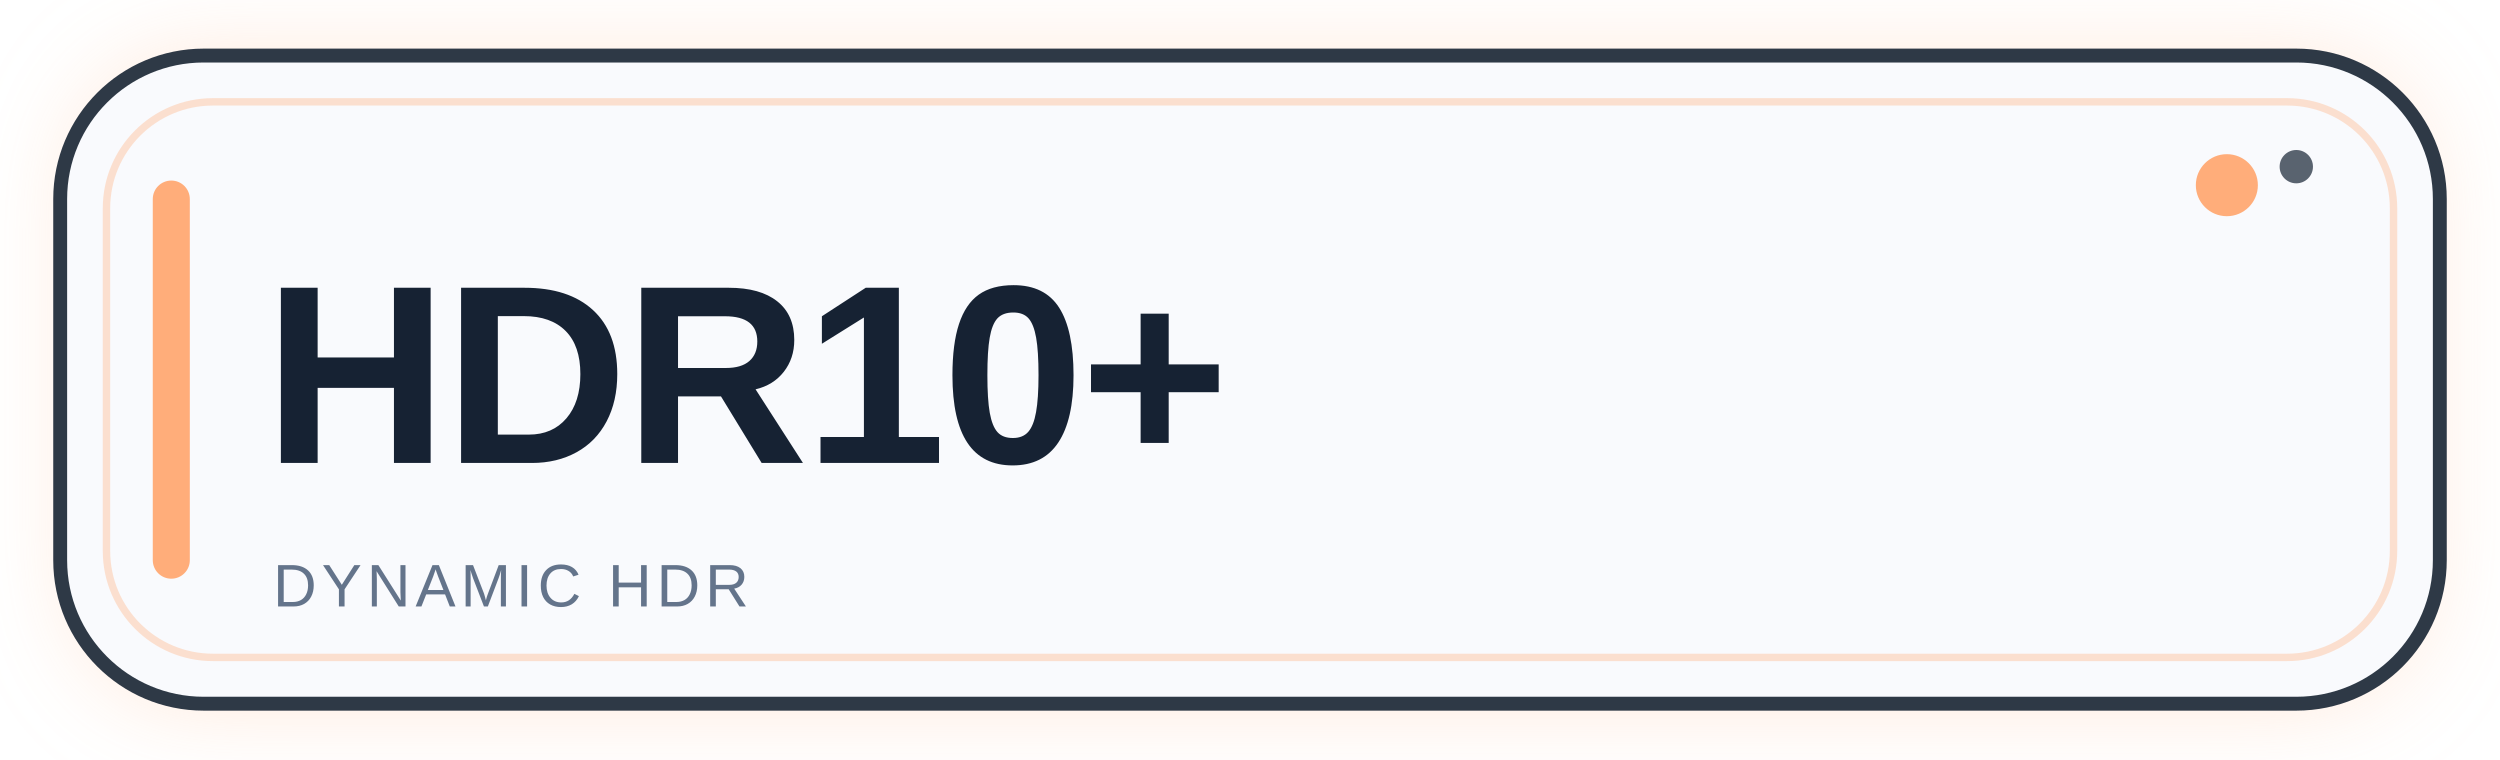
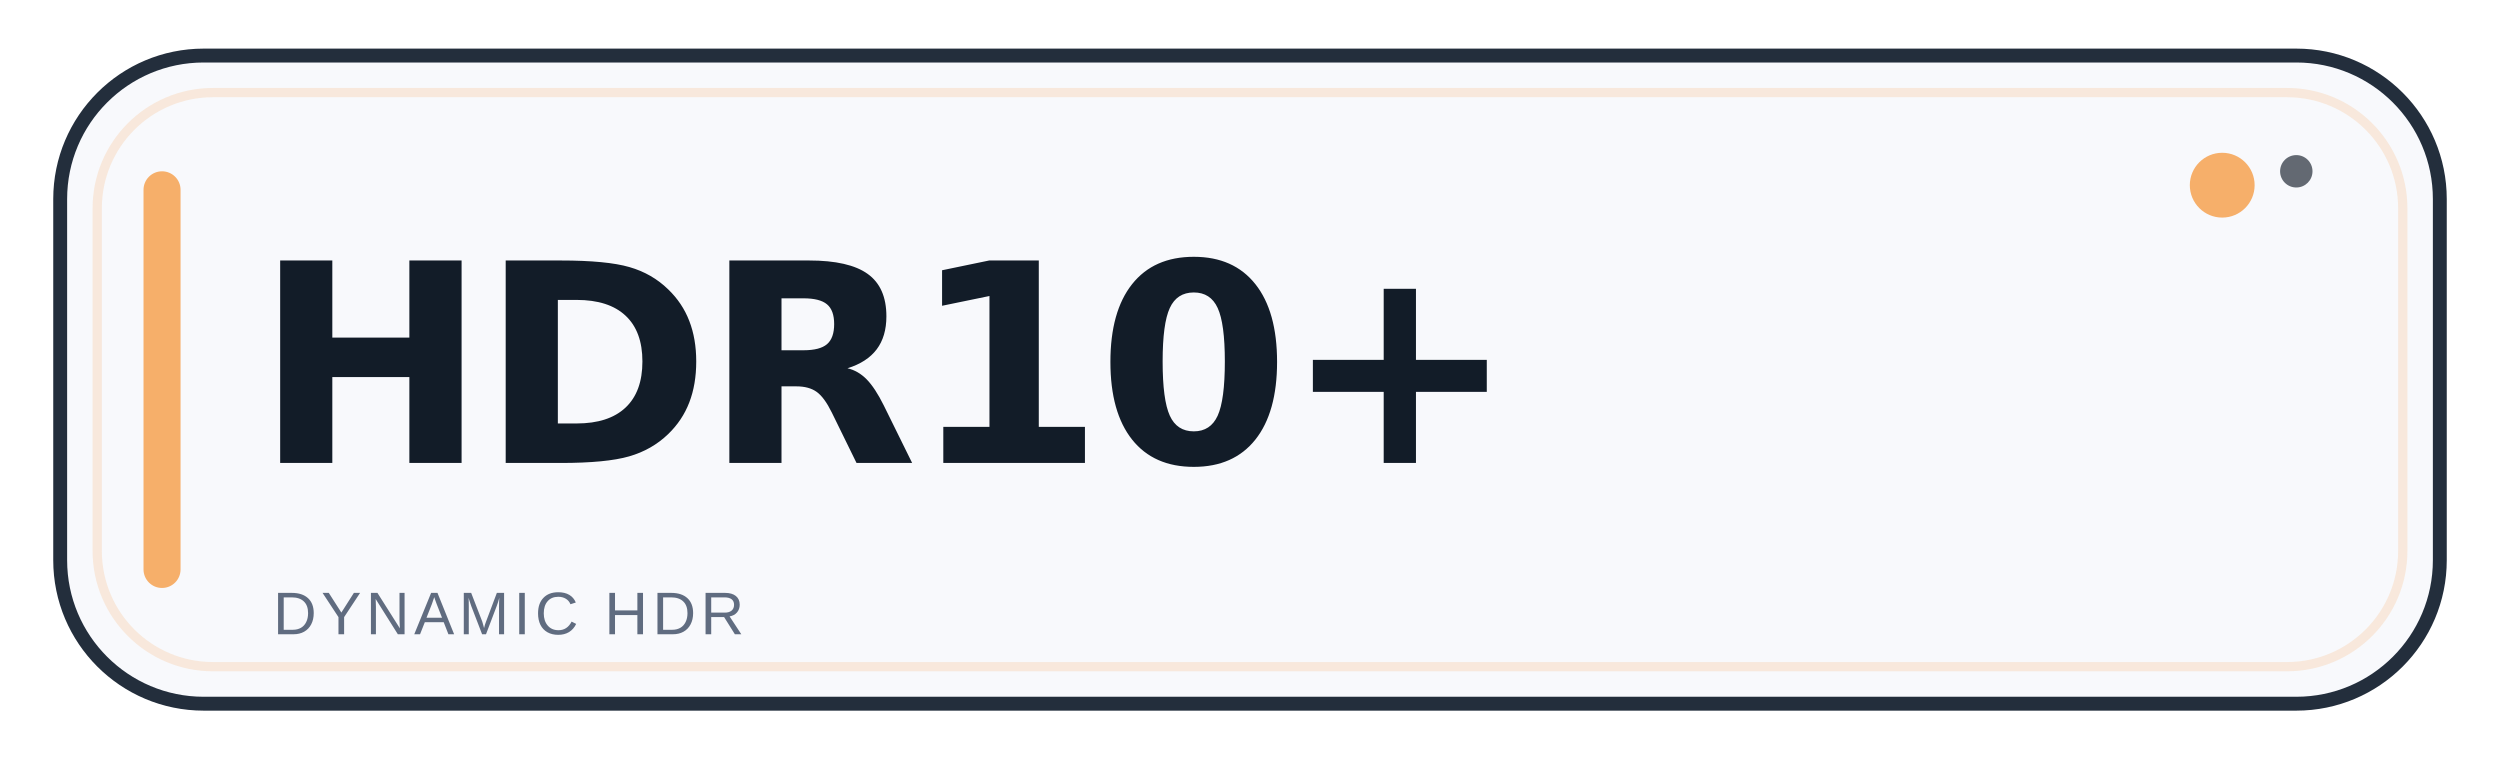
<svg xmlns="http://www.w3.org/2000/svg" width="540" height="164" viewBox="0 0 540 164" role="img" aria-label="HDR10+">
  <defs>
    <filter id="glow">
-       <feGaussianBlur stdDeviation="10" />
+       <feGaussianBlur stdDeviation="7" />
    </filter>
  </defs>
-   <rect x="15" y="11" width="510" height="142" rx="29" fill="#FFAD7A" opacity=".26" filter="url(#glow)" />
-   <rect x="13" y="12" width="514" height="140" rx="31" fill="#F9FAFD" stroke="#2E3946" stroke-width="3" />
-   <rect x="23" y="22" width="494" height="120" rx="23" fill="none" stroke="#FFAD7A" stroke-width="1.6" stroke-opacity=".35" />
-   <rect x="33" y="39" width="8" height="86" rx="4" fill="#FFAD7A" />
-   <circle cx="481" cy="40" r="6.7" fill="#FFAD7A" />
-   <circle cx="496" cy="36" r="3.6" fill="#162233" opacity=".7" />
-   <text x="57" y="100" font-family="Arial,DejaVu Sans,sans-serif" font-weight="800" font-size="55" fill="#162233" letter-spacing="-.8">HDR10+</text>
-   <text x="59" y="131" font-family="Arial,DejaVu Sans,sans-serif" font-size="13" letter-spacing="1.1" fill="#64748B">DYNAMIC HDR</text>
+   <rect x="29" y="27" width="482" height="110" rx="31" fill="#F6AF6A" opacity=".16" filter="url(#glow)" />
+   <rect x="13" y="12" width="514" height="140" rx="31" fill="#F8F9FC" stroke="#232E3C" stroke-width="3" />
+   <rect x="21" y="20" width="498" height="124" rx="25" fill="none" stroke="#F6AF6A" stroke-opacity=".22" stroke-width="2" />
+   <rect x="31" y="37" width="8" height="90" rx="4" fill="#F6AF6A" />
+   <circle cx="480" cy="40" r="7" fill="#F6AF6A" />
+   <circle cx="496" cy="37" r="3.5" fill="#121C28" opacity=".65" />
+   <text x="55" y="100" font-size="60" letter-spacing="-1.5" font-family="DejaVu Sans,Arial,sans-serif" font-weight="800" fill="#121C28">HDR10+</text>
+   <text x="59" y="137" font-size="13" letter-spacing="1" font-family="Arial,sans-serif" fill="#606C80">DYNAMIC HDR</text>
</svg>
